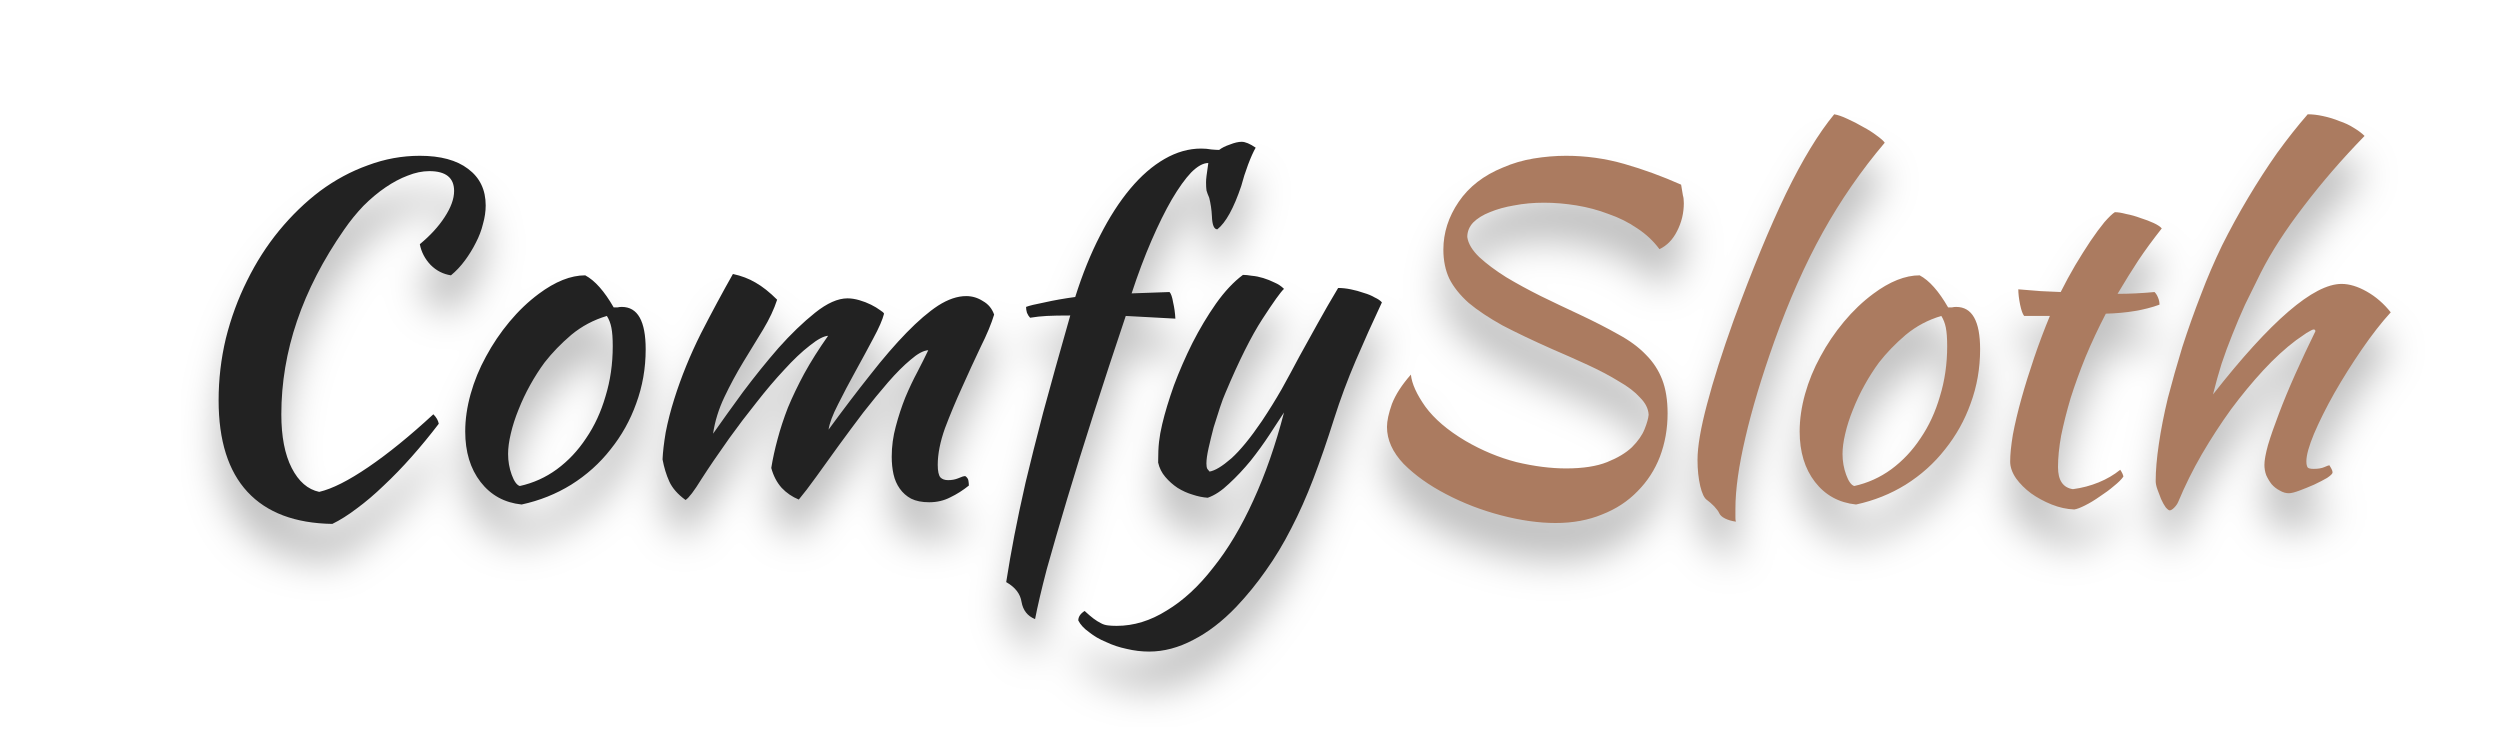
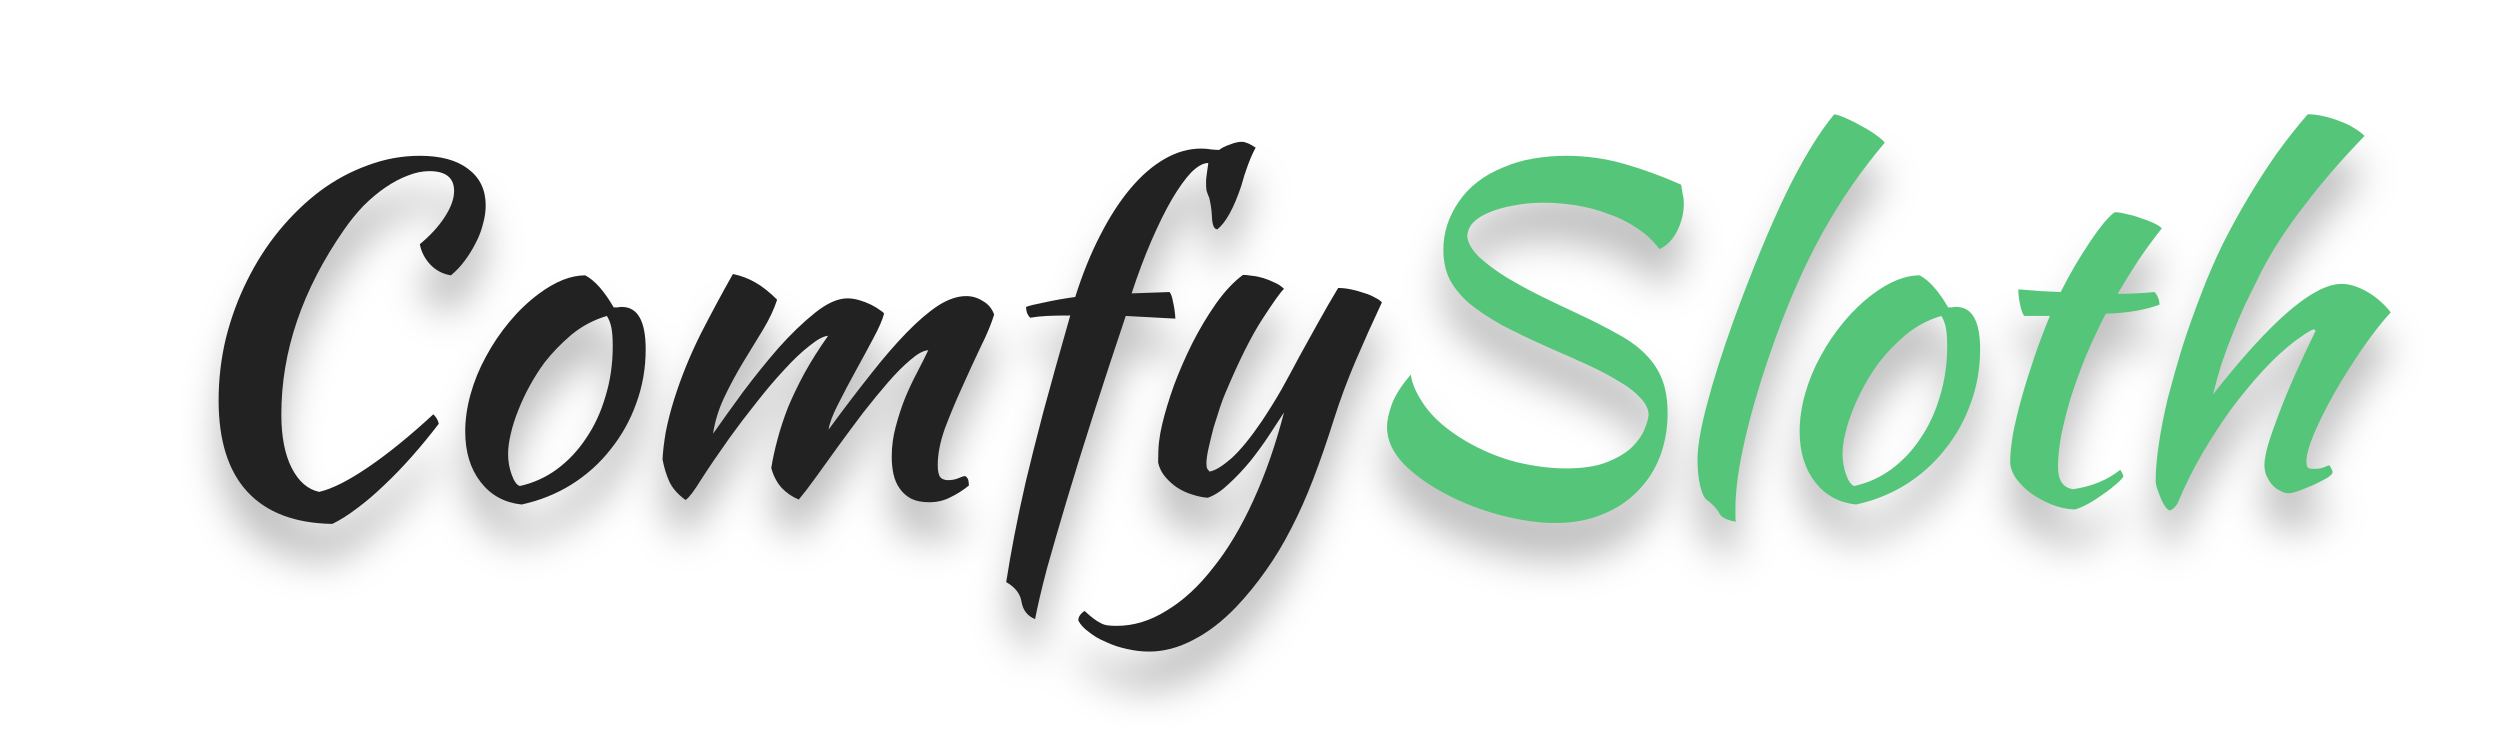
<svg xmlns="http://www.w3.org/2000/svg" width="266" height="78" viewBox="0 0 266 78" fill="none">
  <g filter="url(#filter0_d)">
    <path d="M23.261 42.592C23.261 40.352 23.517 38.16 24.029 36.016C24.573 33.84 25.325 31.792 26.285 29.872C27.245 27.92 28.381 26.144 29.693 24.544C31.037 22.912 32.493 21.504 34.061 20.32C35.661 19.136 37.357 18.224 39.149 17.584C40.941 16.912 42.781 16.576 44.669 16.576C46.877 16.576 48.589 17.04 49.805 17.968C51.053 18.896 51.677 20.192 51.677 21.856C51.677 22.496 51.581 23.152 51.389 23.824C51.229 24.496 50.973 25.168 50.621 25.84C50.301 26.48 49.917 27.104 49.469 27.712C49.021 28.32 48.525 28.848 47.981 29.296C47.149 29.168 46.429 28.8 45.821 28.192C45.213 27.552 44.829 26.816 44.669 25.984C45.789 25.056 46.669 24.096 47.309 23.104C47.981 22.08 48.317 21.152 48.317 20.32C48.317 18.912 47.437 18.208 45.677 18.208C44.941 18.208 44.173 18.368 43.373 18.688C42.605 18.976 41.821 19.392 41.021 19.936C40.221 20.48 39.437 21.136 38.669 21.904C37.933 22.672 37.245 23.52 36.605 24.448C32.157 30.848 29.933 37.392 29.933 44.08C29.933 46.448 30.301 48.352 31.037 49.792C31.773 51.232 32.749 52.08 33.965 52.336C35.341 52.016 37.085 51.136 39.197 49.696C41.309 48.256 43.613 46.384 46.109 44.08C46.429 44.4 46.621 44.736 46.685 45.088C45.757 46.304 44.797 47.472 43.805 48.592C42.813 49.712 41.821 50.736 40.829 51.664C39.869 52.592 38.909 53.408 37.949 54.112C37.021 54.816 36.157 55.36 35.357 55.744C31.389 55.68 28.381 54.544 26.333 52.336C24.285 50.128 23.261 46.88 23.261 42.592ZM55.5 53.68C53.676 53.488 52.22 52.688 51.132 51.28C50.044 49.872 49.5 48.08 49.5 45.904C49.5 44.624 49.692 43.296 50.076 41.92C50.46 40.544 51.004 39.216 51.708 37.936C52.412 36.624 53.244 35.392 54.204 34.24C55.164 33.088 56.204 32.096 57.324 31.264C59.084 29.952 60.732 29.296 62.268 29.296C63.292 29.84 64.3 30.976 65.292 32.704C65.452 32.704 65.596 32.704 65.724 32.704C65.852 32.672 65.996 32.656 66.156 32.656C67.852 32.656 68.7 34.16 68.7 37.168C68.7 39.184 68.364 41.104 67.692 42.928C67.052 44.72 66.14 46.352 64.956 47.824C63.804 49.296 62.412 50.544 60.78 51.568C59.18 52.56 57.42 53.264 55.5 53.68ZM57.948 38.56C57.404 39.296 56.892 40.096 56.412 40.96C55.932 41.824 55.516 42.704 55.164 43.6C54.812 44.464 54.54 45.312 54.348 46.144C54.156 46.944 54.06 47.664 54.06 48.304C54.06 49.072 54.188 49.808 54.444 50.512C54.7 51.216 54.988 51.616 55.308 51.712C56.748 51.392 58.06 50.8 59.244 49.936C60.46 49.04 61.5 47.936 62.364 46.624C63.26 45.312 63.948 43.824 64.428 42.16C64.94 40.496 65.196 38.72 65.196 36.832C65.196 36 65.148 35.344 65.052 34.864C64.956 34.384 64.796 33.968 64.572 33.616C63.164 34.032 61.9 34.704 60.78 35.632C59.692 36.56 58.748 37.536 57.948 38.56ZM98.767 37.264C98.255 37.296 97.631 37.632 96.895 38.272C96.159 38.88 95.359 39.68 94.495 40.672C93.663 41.632 92.783 42.704 91.855 43.888C90.959 45.072 90.079 46.256 89.215 47.44C88.383 48.592 87.599 49.68 86.863 50.704C86.127 51.728 85.503 52.544 84.991 53.152C84.287 52.864 83.679 52.448 83.167 51.904C82.655 51.328 82.287 50.624 82.063 49.792C82.223 48.8 82.447 47.776 82.735 46.72C83.023 45.632 83.391 44.512 83.839 43.36C84.319 42.208 84.895 41.008 85.567 39.76C86.271 38.48 87.119 37.136 88.111 35.728C87.631 35.76 86.975 36.112 86.143 36.784C85.311 37.424 84.415 38.272 83.455 39.328C82.495 40.352 81.503 41.52 80.479 42.832C79.455 44.112 78.495 45.376 77.599 46.624C76.415 48.288 75.423 49.744 74.623 50.992C73.855 52.24 73.295 52.976 72.943 53.2C72.111 52.592 71.535 51.936 71.215 51.232C70.895 50.528 70.655 49.744 70.495 48.88C70.527 48.112 70.639 47.152 70.831 46C71.055 44.848 71.359 43.664 71.743 42.448C72.479 40.112 73.423 37.792 74.575 35.488C75.759 33.184 76.895 31.072 77.983 29.152C78.879 29.344 79.679 29.648 80.383 30.064C81.119 30.48 81.887 31.088 82.687 31.888C82.367 32.88 81.871 33.936 81.199 35.056C80.527 36.144 79.823 37.296 79.087 38.512C78.351 39.728 77.679 40.976 77.071 42.256C76.463 43.536 76.063 44.832 75.871 46.144C76.767 44.864 77.823 43.392 79.039 41.728C80.287 40.064 81.551 38.496 82.831 37.024C84.143 35.552 85.439 34.304 86.719 33.28C87.999 32.256 89.151 31.744 90.175 31.744C90.559 31.744 90.975 31.808 91.423 31.936C91.871 32.064 92.287 32.224 92.671 32.416C93.055 32.608 93.375 32.8 93.631 32.992C93.887 33.152 94.031 33.28 94.063 33.376C93.903 34.016 93.519 34.896 92.911 36.016C92.335 37.104 91.711 38.256 91.039 39.472C90.367 40.688 89.743 41.872 89.167 43.024C88.591 44.144 88.255 45.04 88.159 45.712C89.727 43.568 91.199 41.632 92.575 39.904C93.951 38.144 95.247 36.64 96.463 35.392C97.679 34.144 98.799 33.184 99.823 32.512C100.879 31.84 101.871 31.504 102.799 31.504C103.439 31.504 104.031 31.68 104.575 32.032C105.151 32.352 105.551 32.832 105.775 33.472C105.487 34.432 105.007 35.584 104.335 36.928C103.695 38.272 103.039 39.696 102.367 41.2C101.695 42.672 101.087 44.128 100.543 45.568C100.031 47.008 99.775 48.304 99.775 49.456C99.775 50.128 99.871 50.576 100.063 50.8C100.255 50.992 100.527 51.088 100.879 51.088C101.263 51.088 101.615 51.024 101.935 50.896C102.287 50.736 102.543 50.656 102.703 50.656C102.895 50.784 103.007 50.944 103.039 51.136C103.071 51.328 103.087 51.504 103.087 51.664C102.447 52.176 101.791 52.592 101.119 52.912C100.447 53.264 99.695 53.44 98.863 53.44C98.095 53.44 97.455 53.312 96.943 53.056C96.463 52.8 96.063 52.448 95.743 52C95.423 51.552 95.199 51.04 95.071 50.464C94.943 49.888 94.879 49.264 94.879 48.592C94.879 47.504 95.023 46.432 95.311 45.376C95.599 44.288 95.935 43.264 96.319 42.304C96.735 41.312 97.167 40.4 97.615 39.568C98.063 38.704 98.447 37.936 98.767 37.264ZM110.132 65.872C109.332 65.552 108.852 64.944 108.692 64.048C108.564 63.184 108.02 62.48 107.06 61.936C107.316 60.304 107.604 58.656 107.924 56.992C108.244 55.328 108.644 53.44 109.124 51.328C109.636 49.184 110.26 46.704 110.996 43.888C111.764 41.04 112.724 37.6 113.876 33.568C112.82 33.568 111.988 33.584 111.38 33.616C110.772 33.648 110.18 33.712 109.604 33.808C109.476 33.68 109.364 33.504 109.268 33.28C109.204 33.056 109.172 32.848 109.172 32.656C109.492 32.528 110.148 32.368 111.14 32.176C112.132 31.952 113.22 31.76 114.404 31.6C115.172 29.168 116.052 26.992 117.044 25.072C118.036 23.12 119.108 21.456 120.26 20.08C121.412 18.704 122.628 17.648 123.908 16.912C125.188 16.176 126.484 15.808 127.796 15.808C128.18 15.808 128.548 15.84 128.9 15.904C129.252 15.936 129.524 15.952 129.716 15.952C130.004 15.728 130.388 15.536 130.868 15.376C131.348 15.184 131.764 15.088 132.116 15.088C132.5 15.088 132.996 15.296 133.604 15.712C133.348 16.16 133.076 16.768 132.788 17.536C132.5 18.304 132.26 19.056 132.068 19.792C131.268 22.16 130.42 23.696 129.524 24.4C129.172 24.4 128.98 23.936 128.948 23.008C128.916 22.336 128.82 21.68 128.66 21.04C128.532 20.752 128.436 20.496 128.372 20.272C128.34 20.048 128.324 19.76 128.324 19.408C128.324 19.216 128.34 18.992 128.372 18.736C128.404 18.448 128.468 17.984 128.564 17.344C128.02 17.344 127.412 17.68 126.74 18.352C126.1 19.024 125.412 19.984 124.676 21.232C123.972 22.448 123.252 23.904 122.516 25.6C121.78 27.296 121.076 29.168 120.404 31.216L124.436 31.072C124.596 31.232 124.724 31.6 124.82 32.176C124.948 32.72 125.028 33.296 125.06 33.904L119.78 33.616C118.564 37.232 117.428 40.688 116.372 43.984C115.316 47.28 114.372 50.32 113.54 53.104C112.708 55.888 111.988 58.368 111.38 60.544C110.804 62.752 110.388 64.528 110.132 65.872ZM141.946 44.56C141.21 46.896 140.474 49.024 139.738 50.944C139.002 52.864 138.218 54.624 137.386 56.224C136.554 57.856 135.658 59.344 134.698 60.688C133.738 62.064 132.682 63.36 131.53 64.576C130.058 66.112 128.538 67.28 126.97 68.08C125.402 68.912 123.834 69.328 122.266 69.328C121.466 69.328 120.666 69.232 119.866 69.04C119.098 68.88 118.378 68.64 117.706 68.32C117.002 68.032 116.394 67.68 115.882 67.264C115.338 66.88 114.954 66.464 114.73 66.016C114.73 65.632 114.954 65.296 115.402 65.008C115.786 65.36 116.106 65.632 116.362 65.824C116.618 66.016 116.874 66.176 117.13 66.304C117.354 66.432 117.61 66.512 117.898 66.544C118.154 66.576 118.458 66.592 118.81 66.592C120.634 66.592 122.41 66.048 124.138 64.96C125.898 63.904 127.546 62.384 129.082 60.4C130.65 58.448 132.074 56.064 133.354 53.248C134.634 50.464 135.722 47.344 136.618 43.888C136.202 44.528 135.69 45.312 135.082 46.24C134.474 47.168 133.802 48.096 133.066 49.024C132.33 49.92 131.562 50.736 130.762 51.472C129.994 52.208 129.242 52.704 128.506 52.96C127.994 52.928 127.45 52.816 126.874 52.624C126.33 52.464 125.802 52.224 125.29 51.904C124.81 51.584 124.378 51.2 123.994 50.752C123.61 50.304 123.354 49.792 123.226 49.216C123.226 48.288 123.258 47.552 123.322 47.008C123.386 46.432 123.498 45.808 123.658 45.136C123.946 43.92 124.362 42.544 124.906 41.008C125.482 39.472 126.138 37.968 126.874 36.496C127.642 34.992 128.474 33.6 129.37 32.32C130.298 31.008 131.258 29.984 132.25 29.248C132.506 29.248 132.826 29.28 133.21 29.344C133.594 29.376 133.994 29.456 134.41 29.584C134.826 29.712 135.226 29.872 135.61 30.064C135.994 30.224 136.33 30.448 136.618 30.736C136.266 31.056 135.498 32.128 134.314 33.952C133.13 35.776 131.818 38.4 130.378 41.824C130.218 42.176 130.026 42.688 129.802 43.36C129.578 44.032 129.354 44.736 129.13 45.472C128.938 46.208 128.762 46.928 128.602 47.632C128.442 48.336 128.362 48.896 128.362 49.312C128.362 49.568 128.394 49.76 128.458 49.888C128.554 50.016 128.634 50.112 128.698 50.176C129.274 50.08 130.042 49.616 131.002 48.784C131.962 47.92 133.05 46.592 134.266 44.8C135.034 43.648 135.738 42.512 136.378 41.392C137.018 40.24 137.642 39.088 138.25 37.936C138.89 36.784 139.546 35.6 140.218 34.384C140.89 33.168 141.61 31.92 142.378 30.64C142.794 30.64 143.242 30.688 143.722 30.784C144.202 30.88 144.666 31.008 145.114 31.168C145.562 31.296 145.946 31.456 146.266 31.648C146.618 31.808 146.874 31.984 147.034 32.176C146.042 34.288 145.114 36.352 144.25 38.368C143.386 40.384 142.618 42.448 141.946 44.56Z" fill="#222222" />
-     <path d="M178.871 19.648C178.967 20.192 179.031 20.576 179.063 20.8C179.127 20.992 179.159 21.264 179.159 21.616C179.159 22.672 178.919 23.664 178.439 24.592C177.991 25.488 177.367 26.128 176.567 26.512C175.927 25.648 175.143 24.912 174.215 24.304C173.287 23.664 172.263 23.152 171.143 22.768C170.055 22.352 168.919 22.048 167.735 21.856C166.551 21.664 165.399 21.568 164.279 21.568C163.159 21.568 162.103 21.664 161.111 21.856C160.151 22.016 159.287 22.256 158.519 22.576C157.783 22.864 157.191 23.232 156.743 23.68C156.327 24.128 156.119 24.64 156.119 25.216C156.215 25.92 156.647 26.64 157.415 27.376C158.183 28.08 159.127 28.784 160.247 29.488C161.367 30.16 162.599 30.832 163.943 31.504C165.319 32.176 166.663 32.816 167.975 33.424C169.607 34.192 171.015 34.912 172.199 35.584C173.383 36.224 174.359 36.944 175.127 37.744C175.895 38.512 176.471 39.392 176.855 40.384C177.239 41.376 177.431 42.576 177.431 43.984C177.431 45.616 177.159 47.152 176.615 48.592C176.071 50 175.271 51.232 174.215 52.288C173.191 53.344 171.943 54.16 170.471 54.736C168.999 55.344 167.351 55.648 165.527 55.648C163.735 55.648 161.799 55.376 159.719 54.832C157.639 54.288 155.687 53.536 153.863 52.576C152.071 51.648 150.567 50.576 149.351 49.36C148.167 48.112 147.575 46.8 147.575 45.424C147.575 44.784 147.751 43.968 148.103 42.976C148.487 41.984 149.159 40.944 150.119 39.856C150.215 40.816 150.727 41.952 151.655 43.264C152.615 44.576 154.039 45.792 155.927 46.912C157.687 47.936 159.495 48.688 161.351 49.168C163.239 49.616 164.999 49.84 166.631 49.84C168.423 49.84 169.879 49.616 170.999 49.168C172.119 48.72 172.999 48.192 173.639 47.584C174.279 46.944 174.727 46.304 174.983 45.664C175.239 45.024 175.383 44.512 175.415 44.128C175.383 43.488 175.079 42.88 174.503 42.304C173.959 41.696 173.207 41.12 172.247 40.576C171.319 40 170.231 39.424 168.983 38.848C167.735 38.272 166.439 37.696 165.095 37.12C163.079 36.224 161.335 35.392 159.863 34.624C158.423 33.824 157.223 33.024 156.263 32.224C155.335 31.392 154.647 30.528 154.199 29.632C153.783 28.736 153.575 27.712 153.575 26.56C153.575 24.768 154.119 23.072 155.207 21.472C156.295 19.872 157.863 18.656 159.911 17.824C160.935 17.376 162.023 17.056 163.175 16.864C164.359 16.672 165.511 16.576 166.631 16.576C168.743 16.576 170.807 16.864 172.823 17.44C174.839 18.016 176.855 18.752 178.871 19.648ZM180.616 48.928C180.616 47.52 180.952 45.552 181.624 43.024C182.296 40.464 183.24 37.488 184.456 34.096C186.44 28.688 188.296 24.192 190.024 20.608C191.784 16.992 193.496 14.176 195.16 12.16C195.544 12.224 196.008 12.384 196.552 12.64C197.128 12.896 197.688 13.184 198.232 13.504C198.776 13.792 199.256 14.096 199.672 14.416C200.12 14.736 200.408 14.992 200.536 15.184C198.04 18.128 195.848 21.296 193.96 24.688C192.072 28.08 190.344 31.968 188.776 36.352C187.432 40.128 186.408 43.536 185.704 46.576C185 49.584 184.648 52.096 184.648 54.112C184.648 54.656 184.648 54.992 184.648 55.12C184.648 55.248 184.664 55.376 184.696 55.504C184.248 55.44 183.864 55.328 183.544 55.168C183.224 55.008 183.016 54.816 182.92 54.592C182.856 54.432 182.68 54.192 182.392 53.872C182.104 53.584 181.848 53.36 181.624 53.2C181.336 53.008 181.096 52.512 180.904 51.712C180.712 50.88 180.616 49.952 180.616 48.928ZM197.484 53.68C195.66 53.488 194.204 52.688 193.116 51.28C192.028 49.872 191.484 48.08 191.484 45.904C191.484 44.624 191.676 43.296 192.06 41.92C192.444 40.544 192.988 39.216 193.692 37.936C194.396 36.624 195.228 35.392 196.188 34.24C197.148 33.088 198.188 32.096 199.308 31.264C201.068 29.952 202.716 29.296 204.252 29.296C205.276 29.84 206.284 30.976 207.276 32.704C207.436 32.704 207.58 32.704 207.708 32.704C207.836 32.672 207.98 32.656 208.14 32.656C209.836 32.656 210.684 34.16 210.684 37.168C210.684 39.184 210.348 41.104 209.676 42.928C209.036 44.72 208.124 46.352 206.94 47.824C205.788 49.296 204.396 50.544 202.764 51.568C201.164 52.56 199.404 53.264 197.484 53.68ZM199.932 38.56C199.388 39.296 198.876 40.096 198.396 40.96C197.916 41.824 197.5 42.704 197.148 43.6C196.796 44.464 196.524 45.312 196.332 46.144C196.14 46.944 196.044 47.664 196.044 48.304C196.044 49.072 196.172 49.808 196.428 50.512C196.684 51.216 196.972 51.616 197.292 51.712C198.732 51.392 200.044 50.8 201.228 49.936C202.444 49.04 203.484 47.936 204.348 46.624C205.244 45.312 205.932 43.824 206.412 42.16C206.924 40.496 207.18 38.72 207.18 36.832C207.18 36 207.132 35.344 207.036 34.864C206.94 34.384 206.78 33.968 206.556 33.616C205.148 34.032 203.884 34.704 202.764 35.632C201.676 36.56 200.732 37.536 199.932 38.56ZM215.371 33.616C215.211 33.424 215.067 33.024 214.939 32.416C214.811 31.776 214.747 31.232 214.747 30.784C215.579 30.848 216.379 30.912 217.147 30.976C217.915 31.008 218.619 31.04 219.259 31.072C219.739 30.112 220.251 29.168 220.795 28.24C221.371 27.28 221.915 26.416 222.427 25.648C222.971 24.848 223.467 24.176 223.915 23.632C224.395 23.088 224.763 22.736 225.019 22.576C225.339 22.576 225.739 22.64 226.219 22.768C226.731 22.864 227.243 23.008 227.755 23.2C228.267 23.36 228.731 23.536 229.147 23.728C229.563 23.92 229.851 24.112 230.011 24.304C229.051 25.52 228.219 26.656 227.515 27.712C226.843 28.736 226.107 29.92 225.307 31.264C225.947 31.264 226.587 31.248 227.227 31.216C227.899 31.184 228.571 31.136 229.243 31.072C229.403 31.232 229.531 31.44 229.627 31.696C229.723 31.92 229.771 32.16 229.771 32.416C228.203 32.992 226.299 33.312 224.059 33.376C223.259 34.912 222.539 36.448 221.899 37.984C221.291 39.488 220.763 40.944 220.315 42.352C219.899 43.76 219.563 45.088 219.307 46.336C219.083 47.584 218.971 48.704 218.971 49.696C218.971 51.104 219.499 51.888 220.555 52.048C221.515 51.92 222.427 51.68 223.291 51.328C224.155 50.976 224.923 50.528 225.595 49.984C225.787 50.272 225.899 50.512 225.931 50.704C225.739 50.992 225.403 51.328 224.923 51.712C224.475 52.096 223.979 52.464 223.435 52.816C222.891 53.2 222.363 53.52 221.851 53.776C221.339 54.032 220.955 54.176 220.699 54.208C219.899 54.176 219.099 54 218.299 53.68C217.499 53.36 216.763 52.96 216.091 52.48C215.451 52 214.923 51.472 214.507 50.896C214.091 50.288 213.883 49.696 213.883 49.12C213.883 48.352 213.979 47.392 214.171 46.24C214.395 45.056 214.699 43.776 215.083 42.4C215.467 41.024 215.915 39.584 216.427 38.08C216.939 36.576 217.499 35.088 218.107 33.616H215.371ZM229.366 51.184C229.366 50.064 229.478 48.752 229.702 47.248C229.926 45.712 230.246 44.08 230.662 42.352C231.11 40.624 231.622 38.816 232.198 36.928C232.806 35.04 233.478 33.152 234.214 31.264C234.854 29.568 235.59 27.856 236.422 26.128C237.286 24.4 238.214 22.704 239.206 21.04C240.198 19.376 241.222 17.792 242.278 16.288C243.366 14.784 244.454 13.408 245.542 12.16C246.054 12.16 246.598 12.224 247.174 12.352C247.782 12.48 248.358 12.656 248.902 12.88C249.478 13.072 249.99 13.312 250.438 13.6C250.918 13.888 251.302 14.176 251.59 14.464C249.19 16.928 247.03 19.424 245.11 21.952C243.19 24.448 241.67 26.8 240.55 29.008C239.942 30.224 239.382 31.36 238.87 32.416C238.39 33.472 237.942 34.528 237.526 35.584C237.11 36.608 236.726 37.648 236.374 38.704C236.054 39.728 235.75 40.816 235.462 41.968C241.606 34.128 246.166 30.208 249.142 30.208C249.974 30.208 250.87 30.48 251.83 31.024C252.79 31.568 253.638 32.304 254.374 33.232C253.382 34.32 252.358 35.632 251.302 37.168C250.246 38.704 249.27 40.256 248.374 41.824C247.51 43.36 246.79 44.8 246.214 46.144C245.67 47.456 245.398 48.432 245.398 49.072C245.398 49.392 245.446 49.616 245.542 49.744C245.638 49.84 245.846 49.888 246.166 49.888C246.646 49.888 247.03 49.824 247.318 49.696C247.606 49.568 247.782 49.504 247.846 49.504C248.006 49.76 248.102 49.936 248.134 50.032C248.166 50.128 248.182 50.208 248.182 50.272C248.182 50.4 247.99 50.592 247.606 50.848C247.222 51.072 246.758 51.312 246.214 51.568C245.702 51.792 245.19 52 244.678 52.192C244.166 52.384 243.782 52.48 243.526 52.48C243.206 52.48 242.886 52.384 242.566 52.192C242.246 52.032 241.958 51.808 241.702 51.52C241.478 51.232 241.286 50.912 241.126 50.56C240.998 50.208 240.934 49.84 240.934 49.456C240.934 48.976 241.062 48.272 241.318 47.344C241.606 46.384 241.99 45.28 242.47 44.032C242.95 42.752 243.526 41.36 244.198 39.856C244.87 38.352 245.59 36.816 246.358 35.248C246.358 35.12 246.294 35.056 246.166 35.056C246.07 35.056 245.814 35.184 245.398 35.44C245.014 35.696 244.646 35.952 244.294 36.208C243.142 37.072 241.974 38.144 240.79 39.424C239.638 40.672 238.502 42.048 237.382 43.552C236.294 45.056 235.254 46.656 234.262 48.352C233.302 50.016 232.47 51.696 231.766 53.392C231.67 53.616 231.526 53.824 231.334 54.016C231.142 54.208 230.982 54.304 230.854 54.304C230.758 54.304 230.614 54.192 230.422 53.968C230.262 53.744 230.102 53.456 229.942 53.104C229.814 52.784 229.686 52.448 229.558 52.096C229.43 51.744 229.366 51.44 229.366 51.184Z" fill="#AB7B60" />
+     <path d="M178.871 19.648C178.967 20.192 179.031 20.576 179.063 20.8C179.127 20.992 179.159 21.264 179.159 21.616C179.159 22.672 178.919 23.664 178.439 24.592C177.991 25.488 177.367 26.128 176.567 26.512C175.927 25.648 175.143 24.912 174.215 24.304C173.287 23.664 172.263 23.152 171.143 22.768C170.055 22.352 168.919 22.048 167.735 21.856C166.551 21.664 165.399 21.568 164.279 21.568C163.159 21.568 162.103 21.664 161.111 21.856C160.151 22.016 159.287 22.256 158.519 22.576C157.783 22.864 157.191 23.232 156.743 23.68C156.327 24.128 156.119 24.64 156.119 25.216C156.215 25.92 156.647 26.64 157.415 27.376C158.183 28.08 159.127 28.784 160.247 29.488C161.367 30.16 162.599 30.832 163.943 31.504C165.319 32.176 166.663 32.816 167.975 33.424C169.607 34.192 171.015 34.912 172.199 35.584C173.383 36.224 174.359 36.944 175.127 37.744C175.895 38.512 176.471 39.392 176.855 40.384C177.239 41.376 177.431 42.576 177.431 43.984C177.431 45.616 177.159 47.152 176.615 48.592C176.071 50 175.271 51.232 174.215 52.288C173.191 53.344 171.943 54.16 170.471 54.736C168.999 55.344 167.351 55.648 165.527 55.648C163.735 55.648 161.799 55.376 159.719 54.832C157.639 54.288 155.687 53.536 153.863 52.576C152.071 51.648 150.567 50.576 149.351 49.36C148.167 48.112 147.575 46.8 147.575 45.424C147.575 44.784 147.751 43.968 148.103 42.976C148.487 41.984 149.159 40.944 150.119 39.856C150.215 40.816 150.727 41.952 151.655 43.264C152.615 44.576 154.039 45.792 155.927 46.912C157.687 47.936 159.495 48.688 161.351 49.168C163.239 49.616 164.999 49.84 166.631 49.84C168.423 49.84 169.879 49.616 170.999 49.168C172.119 48.72 172.999 48.192 173.639 47.584C174.279 46.944 174.727 46.304 174.983 45.664C175.239 45.024 175.383 44.512 175.415 44.128C175.383 43.488 175.079 42.88 174.503 42.304C173.959 41.696 173.207 41.12 172.247 40.576C171.319 40 170.231 39.424 168.983 38.848C167.735 38.272 166.439 37.696 165.095 37.12C163.079 36.224 161.335 35.392 159.863 34.624C158.423 33.824 157.223 33.024 156.263 32.224C155.335 31.392 154.647 30.528 154.199 29.632C153.783 28.736 153.575 27.712 153.575 26.56C153.575 24.768 154.119 23.072 155.207 21.472C156.295 19.872 157.863 18.656 159.911 17.824C160.935 17.376 162.023 17.056 163.175 16.864C164.359 16.672 165.511 16.576 166.631 16.576C168.743 16.576 170.807 16.864 172.823 17.44C174.839 18.016 176.855 18.752 178.871 19.648ZM180.616 48.928C180.616 47.52 180.952 45.552 181.624 43.024C182.296 40.464 183.24 37.488 184.456 34.096C186.44 28.688 188.296 24.192 190.024 20.608C191.784 16.992 193.496 14.176 195.16 12.16C195.544 12.224 196.008 12.384 196.552 12.64C197.128 12.896 197.688 13.184 198.232 13.504C198.776 13.792 199.256 14.096 199.672 14.416C200.12 14.736 200.408 14.992 200.536 15.184C198.04 18.128 195.848 21.296 193.96 24.688C192.072 28.08 190.344 31.968 188.776 36.352C187.432 40.128 186.408 43.536 185.704 46.576C185 49.584 184.648 52.096 184.648 54.112C184.648 54.656 184.648 54.992 184.648 55.12C184.648 55.248 184.664 55.376 184.696 55.504C184.248 55.44 183.864 55.328 183.544 55.168C183.224 55.008 183.016 54.816 182.92 54.592C182.856 54.432 182.68 54.192 182.392 53.872C182.104 53.584 181.848 53.36 181.624 53.2C181.336 53.008 181.096 52.512 180.904 51.712C180.712 50.88 180.616 49.952 180.616 48.928ZM197.484 53.68C195.66 53.488 194.204 52.688 193.116 51.28C192.028 49.872 191.484 48.08 191.484 45.904C191.484 44.624 191.676 43.296 192.06 41.92C192.444 40.544 192.988 39.216 193.692 37.936C194.396 36.624 195.228 35.392 196.188 34.24C197.148 33.088 198.188 32.096 199.308 31.264C201.068 29.952 202.716 29.296 204.252 29.296C205.276 29.84 206.284 30.976 207.276 32.704C207.436 32.704 207.58 32.704 207.708 32.704C207.836 32.672 207.98 32.656 208.14 32.656C209.836 32.656 210.684 34.16 210.684 37.168C210.684 39.184 210.348 41.104 209.676 42.928C209.036 44.72 208.124 46.352 206.94 47.824C205.788 49.296 204.396 50.544 202.764 51.568C201.164 52.56 199.404 53.264 197.484 53.68ZM199.932 38.56C199.388 39.296 198.876 40.096 198.396 40.96C197.916 41.824 197.5 42.704 197.148 43.6C196.796 44.464 196.524 45.312 196.332 46.144C196.14 46.944 196.044 47.664 196.044 48.304C196.044 49.072 196.172 49.808 196.428 50.512C196.684 51.216 196.972 51.616 197.292 51.712C198.732 51.392 200.044 50.8 201.228 49.936C202.444 49.04 203.484 47.936 204.348 46.624C205.244 45.312 205.932 43.824 206.412 42.16C206.924 40.496 207.18 38.72 207.18 36.832C207.18 36 207.132 35.344 207.036 34.864C206.94 34.384 206.78 33.968 206.556 33.616C205.148 34.032 203.884 34.704 202.764 35.632C201.676 36.56 200.732 37.536 199.932 38.56ZM215.371 33.616C215.211 33.424 215.067 33.024 214.939 32.416C214.811 31.776 214.747 31.232 214.747 30.784C215.579 30.848 216.379 30.912 217.147 30.976C217.915 31.008 218.619 31.04 219.259 31.072C219.739 30.112 220.251 29.168 220.795 28.24C221.371 27.28 221.915 26.416 222.427 25.648C222.971 24.848 223.467 24.176 223.915 23.632C224.395 23.088 224.763 22.736 225.019 22.576C225.339 22.576 225.739 22.64 226.219 22.768C226.731 22.864 227.243 23.008 227.755 23.2C228.267 23.36 228.731 23.536 229.147 23.728C229.563 23.92 229.851 24.112 230.011 24.304C229.051 25.52 228.219 26.656 227.515 27.712C226.843 28.736 226.107 29.92 225.307 31.264C225.947 31.264 226.587 31.248 227.227 31.216C227.899 31.184 228.571 31.136 229.243 31.072C229.403 31.232 229.531 31.44 229.627 31.696C229.723 31.92 229.771 32.16 229.771 32.416C228.203 32.992 226.299 33.312 224.059 33.376C223.259 34.912 222.539 36.448 221.899 37.984C221.291 39.488 220.763 40.944 220.315 42.352C219.899 43.76 219.563 45.088 219.307 46.336C219.083 47.584 218.971 48.704 218.971 49.696C218.971 51.104 219.499 51.888 220.555 52.048C221.515 51.92 222.427 51.68 223.291 51.328C224.155 50.976 224.923 50.528 225.595 49.984C225.787 50.272 225.899 50.512 225.931 50.704C225.739 50.992 225.403 51.328 224.923 51.712C224.475 52.096 223.979 52.464 223.435 52.816C222.891 53.2 222.363 53.52 221.851 53.776C221.339 54.032 220.955 54.176 220.699 54.208C219.899 54.176 219.099 54 218.299 53.68C217.499 53.36 216.763 52.96 216.091 52.48C215.451 52 214.923 51.472 214.507 50.896C214.091 50.288 213.883 49.696 213.883 49.12C213.883 48.352 213.979 47.392 214.171 46.24C214.395 45.056 214.699 43.776 215.083 42.4C215.467 41.024 215.915 39.584 216.427 38.08C216.939 36.576 217.499 35.088 218.107 33.616H215.371ZM229.366 51.184C229.366 50.064 229.478 48.752 229.702 47.248C229.926 45.712 230.246 44.08 230.662 42.352C231.11 40.624 231.622 38.816 232.198 36.928C232.806 35.04 233.478 33.152 234.214 31.264C234.854 29.568 235.59 27.856 236.422 26.128C237.286 24.4 238.214 22.704 239.206 21.04C240.198 19.376 241.222 17.792 242.278 16.288C243.366 14.784 244.454 13.408 245.542 12.16C246.054 12.16 246.598 12.224 247.174 12.352C247.782 12.48 248.358 12.656 248.902 12.88C249.478 13.072 249.99 13.312 250.438 13.6C250.918 13.888 251.302 14.176 251.59 14.464C249.19 16.928 247.03 19.424 245.11 21.952C243.19 24.448 241.67 26.8 240.55 29.008C239.942 30.224 239.382 31.36 238.87 32.416C238.39 33.472 237.942 34.528 237.526 35.584C237.11 36.608 236.726 37.648 236.374 38.704C236.054 39.728 235.75 40.816 235.462 41.968C241.606 34.128 246.166 30.208 249.142 30.208C249.974 30.208 250.87 30.48 251.83 31.024C252.79 31.568 253.638 32.304 254.374 33.232C253.382 34.32 252.358 35.632 251.302 37.168C250.246 38.704 249.27 40.256 248.374 41.824C247.51 43.36 246.79 44.8 246.214 46.144C245.67 47.456 245.398 48.432 245.398 49.072C245.398 49.392 245.446 49.616 245.542 49.744C245.638 49.84 245.846 49.888 246.166 49.888C246.646 49.888 247.03 49.824 247.318 49.696C247.606 49.568 247.782 49.504 247.846 49.504C248.006 49.76 248.102 49.936 248.134 50.032C248.166 50.128 248.182 50.208 248.182 50.272C248.182 50.4 247.99 50.592 247.606 50.848C247.222 51.072 246.758 51.312 246.214 51.568C245.702 51.792 245.19 52 244.678 52.192C244.166 52.384 243.782 52.48 243.526 52.48C243.206 52.48 242.886 52.384 242.566 52.192C242.246 52.032 241.958 51.808 241.702 51.52C241.478 51.232 241.286 50.912 241.126 50.56C240.998 50.208 240.934 49.84 240.934 49.456C240.934 48.976 241.062 48.272 241.318 47.344C241.606 46.384 241.99 45.28 242.47 44.032C242.95 42.752 243.526 41.36 244.198 39.856C244.87 38.352 245.59 36.816 246.358 35.248C246.358 35.12 246.294 35.056 246.166 35.056C246.07 35.056 245.814 35.184 245.398 35.44C245.014 35.696 244.646 35.952 244.294 36.208C243.142 37.072 241.974 38.144 240.79 39.424C239.638 40.672 238.502 42.048 237.382 43.552C236.294 45.056 235.254 46.656 234.262 48.352C233.302 50.016 232.47 51.696 231.766 53.392C231.67 53.616 231.526 53.824 231.334 54.016C231.142 54.208 230.982 54.304 230.854 54.304C230.758 54.304 230.614 54.192 230.422 53.968C230.262 53.744 230.102 53.456 229.942 53.104C229.814 52.784 229.686 52.448 229.558 52.096C229.43 51.744 229.366 51.44 229.366 51.184Z" fill="#55c57a" />
  </g>
  <defs>
    <filter id="filter0_d" x="19.261" y="12.16" width="239.113" height="65.168" filterUnits="userSpaceOnUse" color-interpolation-filters="sRGB">
      <feFlood flood-opacity="0" result="BackgroundImageFix" />
      <feColorMatrix in="SourceAlpha" type="matrix" values="0 0 0 0 0 0 0 0 0 0 0 0 0 0 0 0 0 0 127 0" />
      <feOffset dy="4" />
      <feGaussianBlur stdDeviation="2" />
      <feColorMatrix type="matrix" values="0 0 0 0 0 0 0 0 0 0 0 0 0 0 0 0 0 0 0.25 0" />
      <feBlend mode="normal" in2="BackgroundImageFix" result="effect1_dropShadow" />
      <feBlend mode="normal" in="SourceGraphic" in2="effect1_dropShadow" result="shape" />
    </filter>
  </defs>
</svg>
